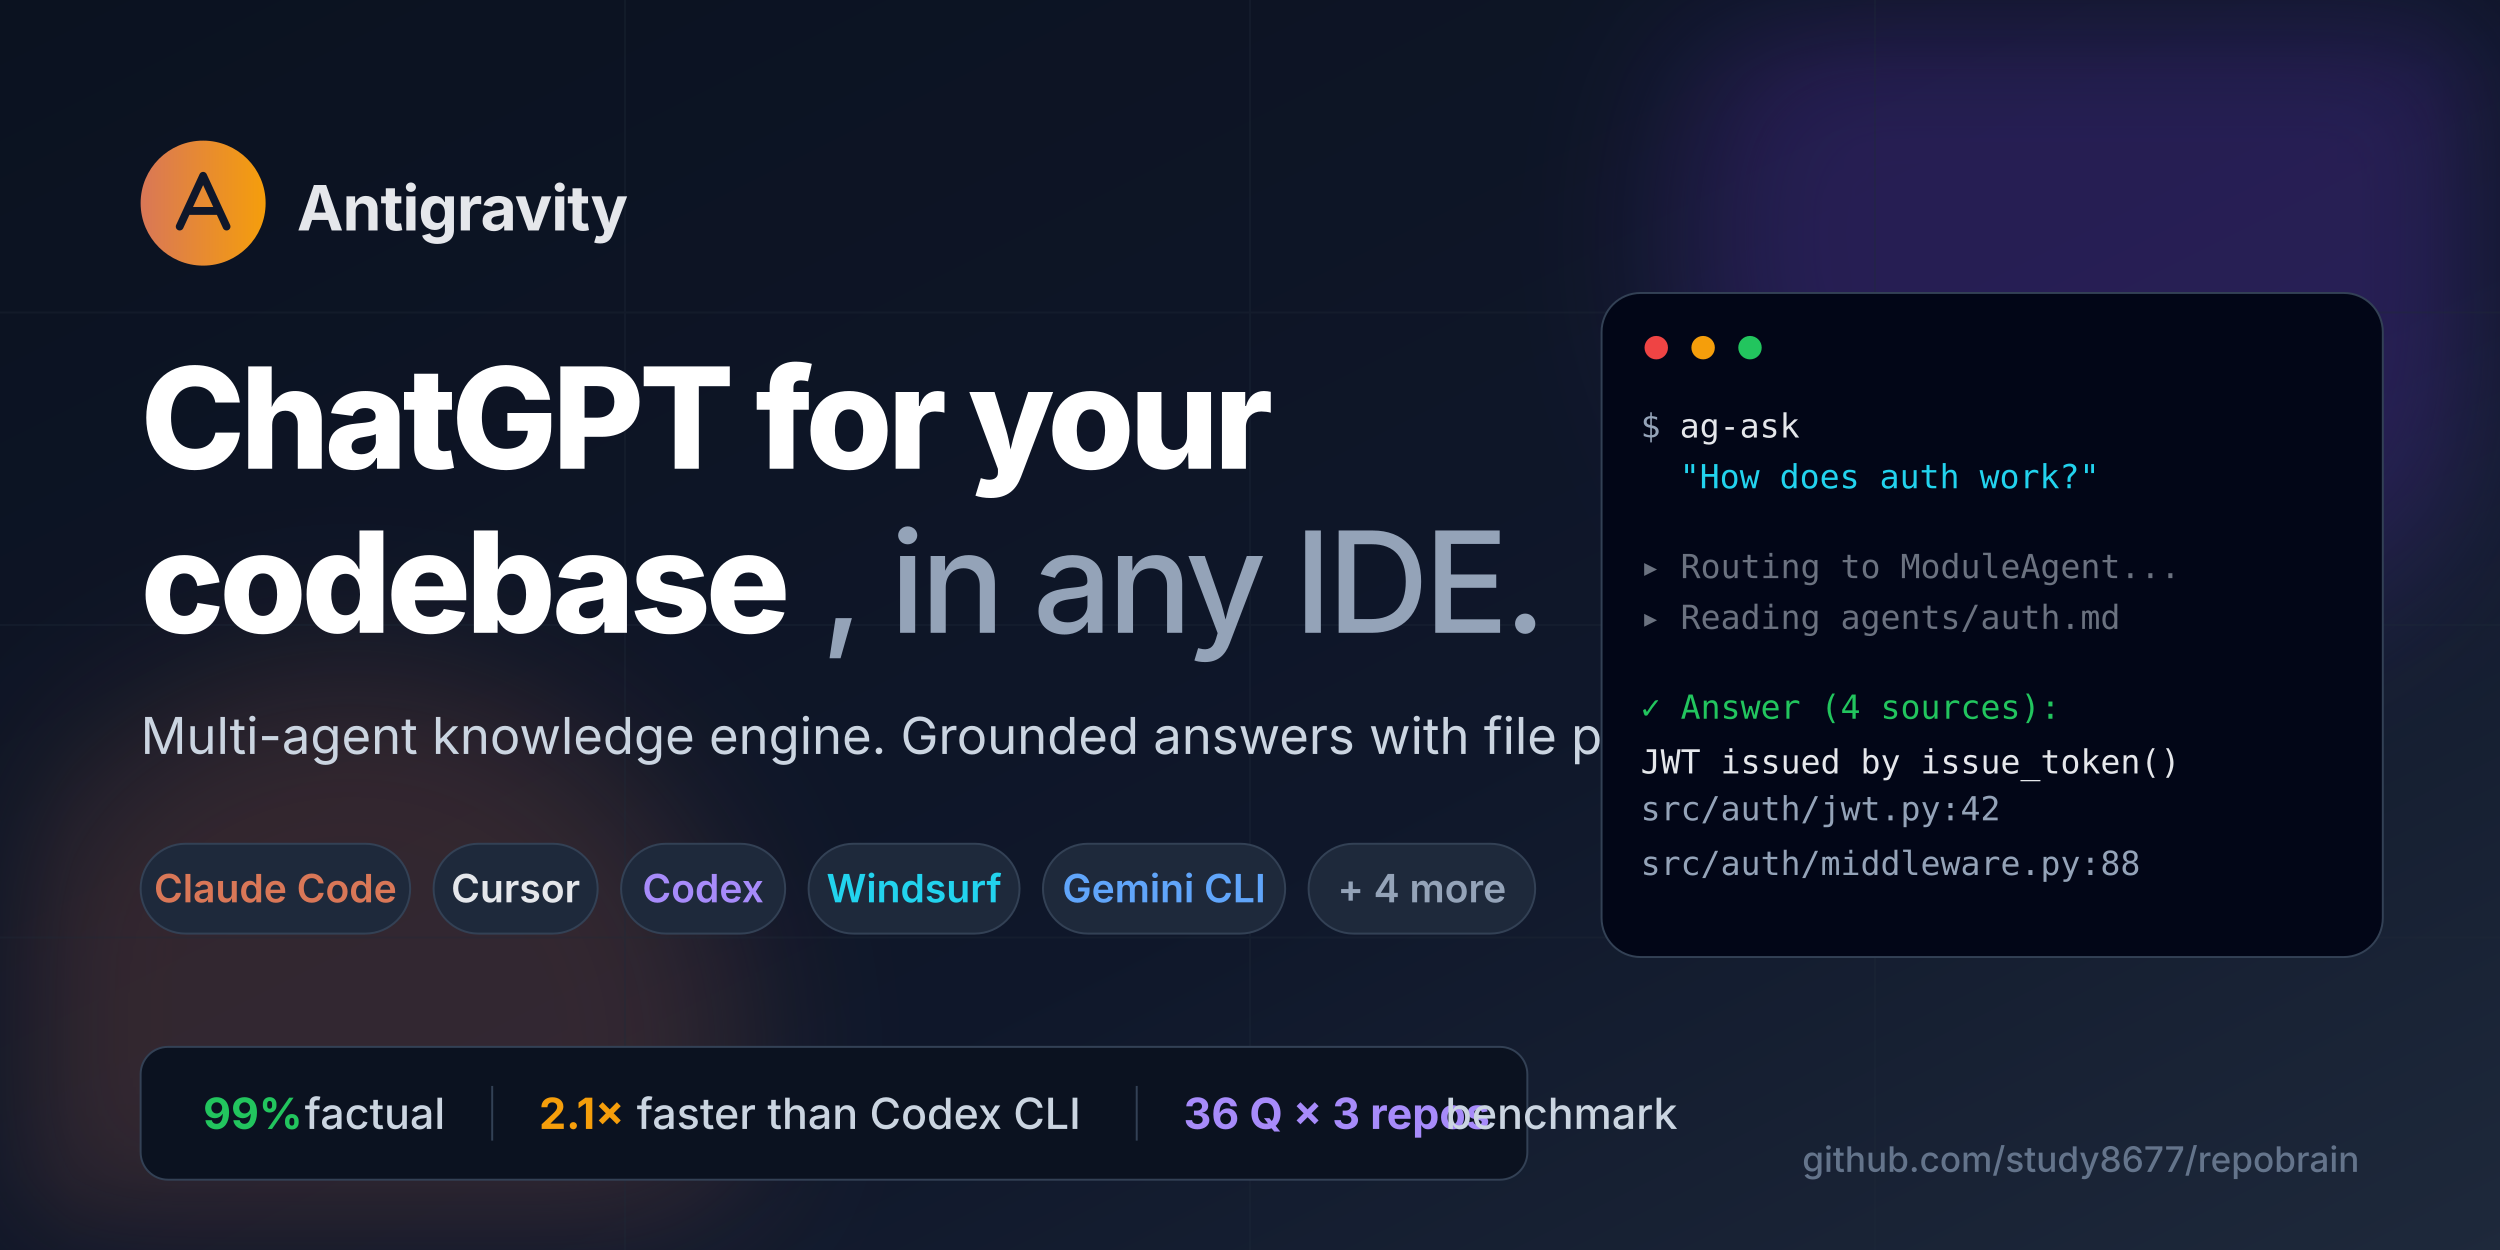
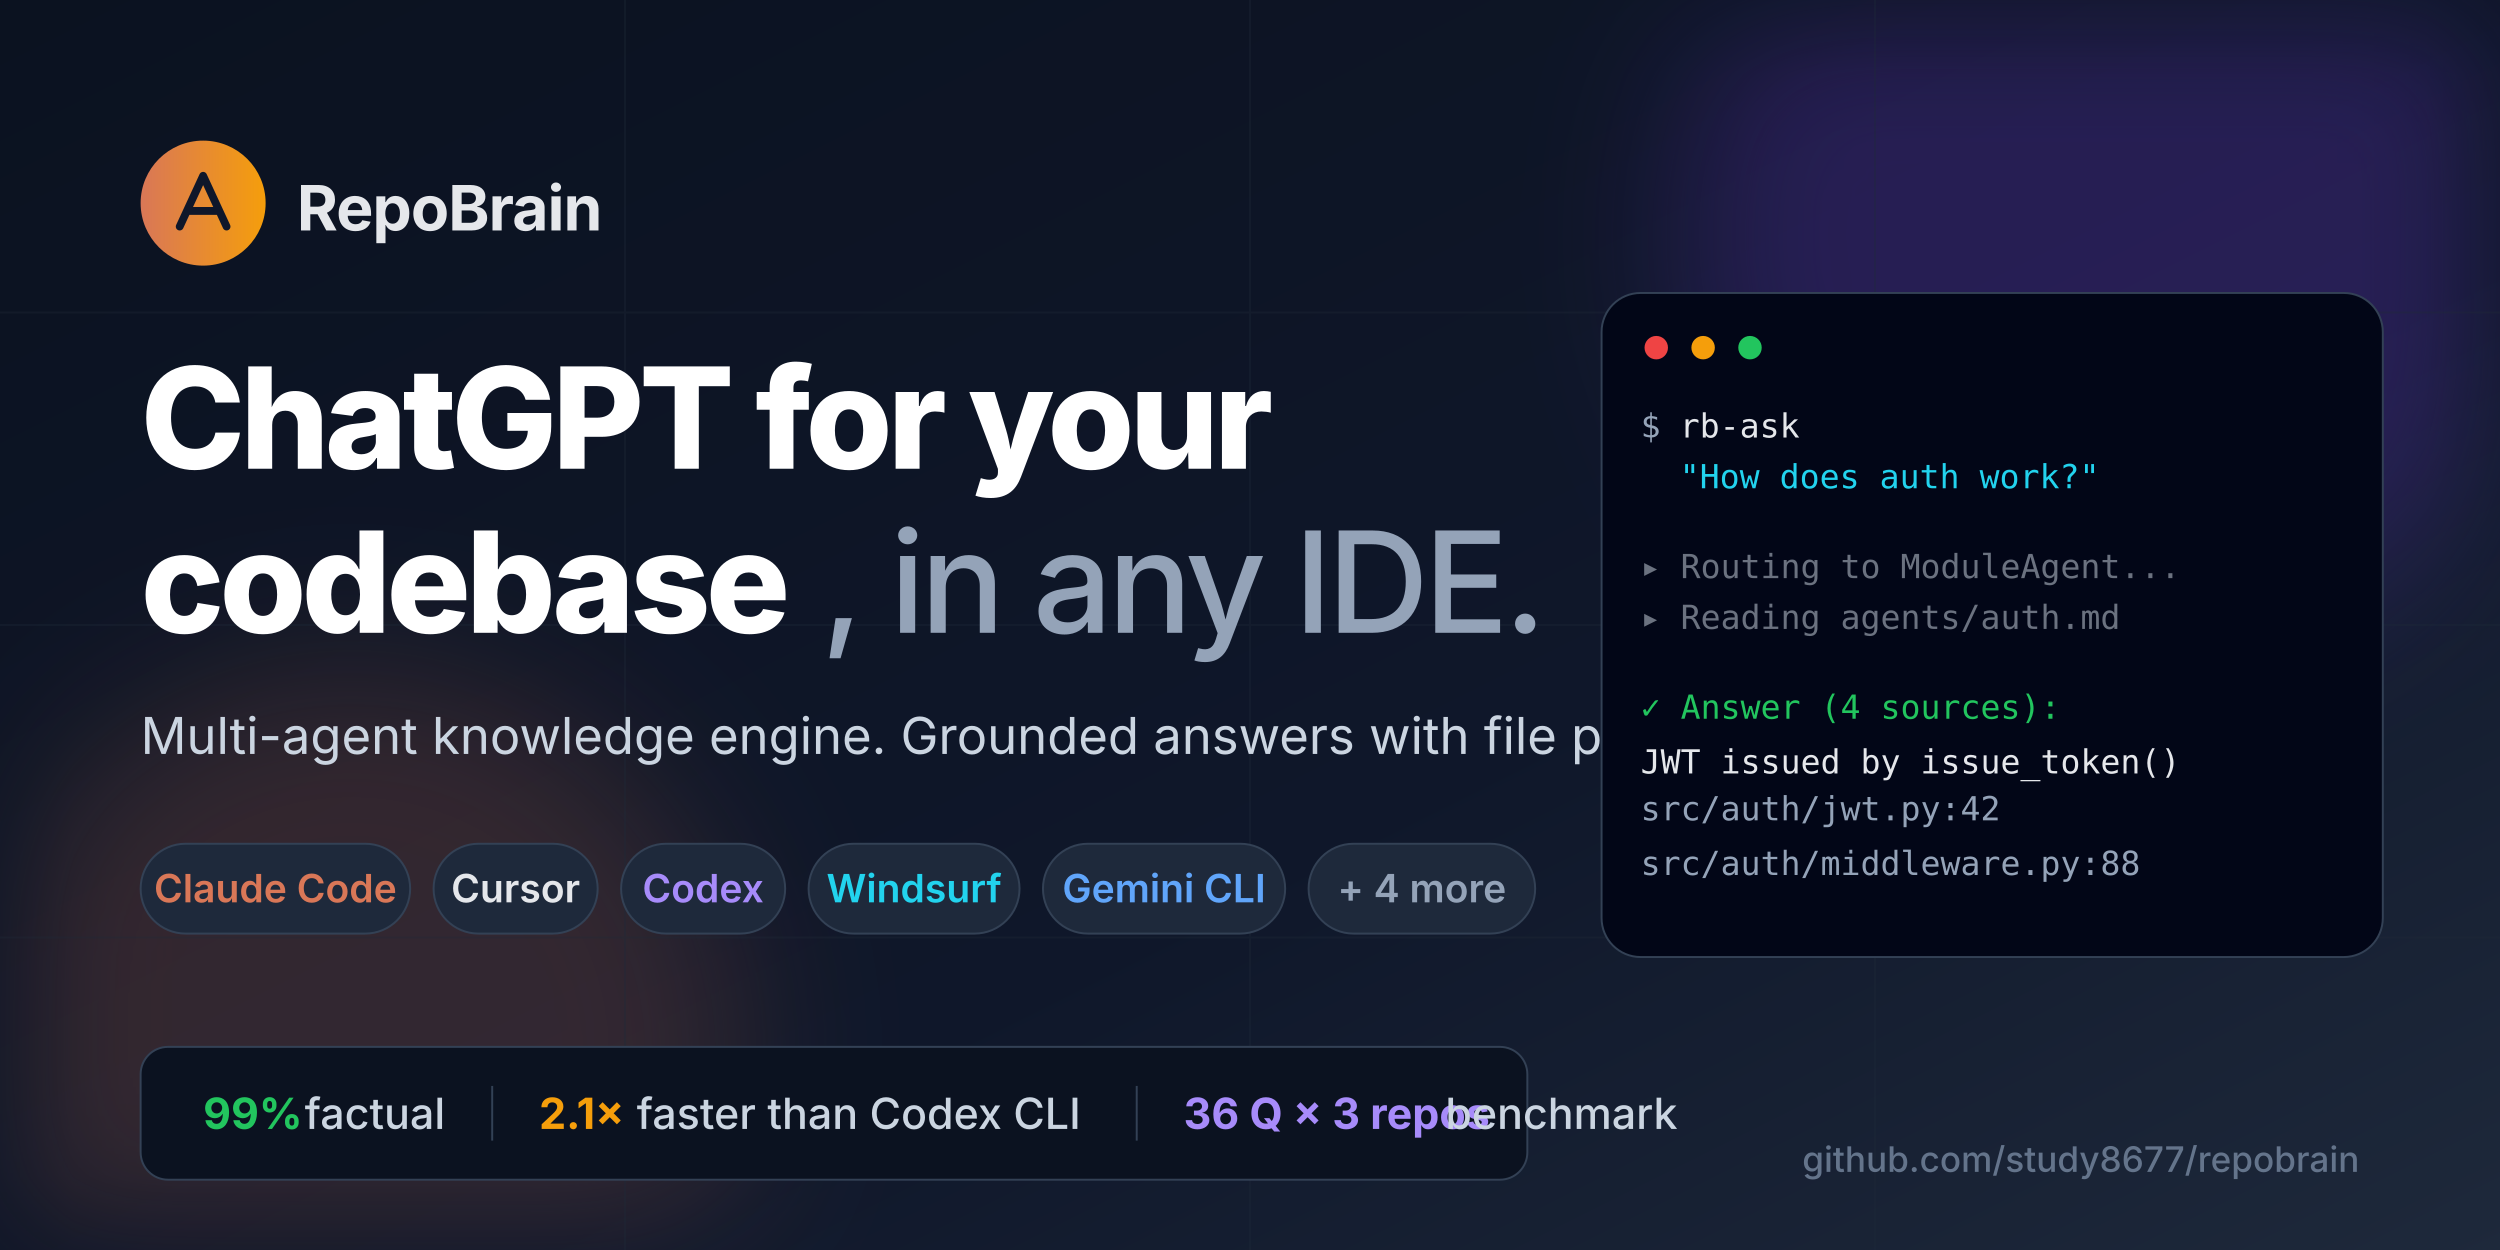
<svg xmlns="http://www.w3.org/2000/svg" viewBox="0 0 1280 640" width="1280" height="640" font-family="-apple-system, BlinkMacSystemFont, 'Segoe UI', Inter, system-ui, sans-serif">
  <defs>
    <linearGradient id="bg" x1="0" y1="0" x2="1" y2="1">
      <stop offset="0%" stop-color="#0B1220" />
      <stop offset="60%" stop-color="#0F172A" />
      <stop offset="100%" stop-color="#1E293B" />
    </linearGradient>
    <linearGradient id="accent" x1="0" y1="0" x2="1" y2="0">
      <stop offset="0%" stop-color="#D97757" />
      <stop offset="100%" stop-color="#F59E0B" />
    </linearGradient>
    <linearGradient id="glow" x1="0" y1="0" x2="0" y2="1">
      <stop offset="0%" stop-color="#7C3AED" stop-opacity="0.35" />
      <stop offset="100%" stop-color="#7C3AED" stop-opacity="0" />
    </linearGradient>
    <filter id="soft" x="-20%" y="-20%" width="140%" height="140%">
      <feGaussianBlur stdDeviation="40" />
    </filter>
  </defs>
  <rect width="1280" height="640" fill="url(#bg)" />
  <circle cx="1080" cy="120" r="220" fill="#7C3AED" opacity="0.22" filter="url(#soft)" />
  <circle cx="180" cy="540" r="200" fill="#D97757" opacity="0.18" filter="url(#soft)" />
  <g stroke="#1F2937" stroke-width="1" opacity="0.35">
    <line x1="0" y1="160" x2="1280" y2="160" />
    <line x1="0" y1="320" x2="1280" y2="320" />
    <line x1="0" y1="480" x2="1280" y2="480" />
    <line x1="320" y1="0" x2="320" y2="640" />
    <line x1="640" y1="0" x2="640" y2="640" />
    <line x1="960" y1="0" x2="960" y2="640" />
  </g>
  <g transform="translate(72,72)">
    <circle cx="32" cy="32" r="32" fill="url(#accent)" />
    <path d="M20 44 L32 18 L44 44 M24 36 H40" stroke="#0F172A" stroke-width="4" stroke-linecap="round" stroke-linejoin="round" fill="none" />
  </g>
-   <text x="152" y="118" fill="#E5E7EB" font-size="32" font-weight="700" letter-spacing="-0.5">Antigravity</text>
+   <text x="152" y="118" fill="#E5E7EB" font-size="32" font-weight="700" letter-spacing="-0.5">RepoBrain</text>
  <text x="72" y="240" fill="#FFFFFF" font-size="72" font-weight="800" letter-spacing="-2.5">ChatGPT for your</text>
  <text x="72" y="324" font-size="72" font-weight="800" letter-spacing="-2.5">
    <tspan fill="#FFFFFF">codebase</tspan>
    <tspan fill="#94A3B8" font-weight="500">, in any IDE.</tspan>
  </text>
  <text x="72" y="386" fill="#CBD5E1" font-size="26" font-weight="400">
    Multi-agent knowledge engine. Grounded answers with file paths and line numbers.
  </text>
  <g font-size="20" font-weight="600">
    <g transform="translate(72,432)">
      <rect width="138" height="46" rx="23" fill="#1E293B" stroke="#334155" />
      <text x="69" y="30" fill="#D97757" text-anchor="middle">Claude Code</text>
    </g>
    <g transform="translate(222,432)">
      <rect width="84" height="46" rx="23" fill="#1E293B" stroke="#334155" />
      <text x="42" y="30" fill="#E5E7EB" text-anchor="middle">Cursor</text>
    </g>
    <g transform="translate(318,432)">
      <rect width="84" height="46" rx="23" fill="#1E293B" stroke="#334155" />
      <text x="42" y="30" fill="#A78BFA" text-anchor="middle">Codex</text>
    </g>
    <g transform="translate(414,432)">
      <rect width="108" height="46" rx="23" fill="#1E293B" stroke="#334155" />
      <text x="54" y="30" fill="#22D3EE" text-anchor="middle">Windsurf</text>
    </g>
    <g transform="translate(534,432)">
      <rect width="124" height="46" rx="23" fill="#1E293B" stroke="#334155" />
      <text x="62" y="30" fill="#60A5FA" text-anchor="middle">Gemini CLI</text>
    </g>
    <g transform="translate(670,432)">
      <rect width="116" height="46" rx="23" fill="#1E293B" stroke="#334155" />
      <text x="58" y="30" fill="#94A3B8" text-anchor="middle">+ 4 more</text>
    </g>
  </g>
  <g transform="translate(820,150)">
    <rect width="400" height="340" rx="20" fill="#020617" stroke="#334155" />
    <g transform="translate(20,20)">
      <circle cx="8" cy="8" r="6" fill="#EF4444" />
      <circle cx="32" cy="8" r="6" fill="#F59E0B" />
      <circle cx="56" cy="8" r="6" fill="#22C55E" />
    </g>
    <g font-family="ui-monospace, SFMono-Regular, 'JetBrains Mono', Consolas, monospace" font-size="17">
      <text x="20" y="74" fill="#94A3B8">$</text>
-       <text x="40" y="74" fill="#E5E7EB">ag-ask </text>
+       <text x="40" y="74" fill="#E5E7EB">rb-ask </text>
      <text x="40" y="100" fill="#22D3EE">"How does auth work?"</text>
      <text x="20" y="146" fill="#6B7280">▸ Routing to ModuleAgent...</text>
      <text x="20" y="172" fill="#6B7280">▸ Reading agents/auth.md</text>
      <text x="20" y="218" fill="#22C55E">✓ Answer (4 sources):</text>
      <text x="20" y="246" fill="#E5E7EB">JWT issued by issue_token()</text>
      <text x="20" y="270" fill="#94A3B8">  src/auth/jwt.py:42</text>
      <text x="20" y="298" fill="#94A3B8">  src/auth/middleware.py:88</text>
    </g>
  </g>
  <g transform="translate(72,536)">
    <rect width="710" height="68" rx="14" fill="#0B1220" stroke="#334155" />
    <g font-size="22" font-weight="700">
      <text x="32" y="42" fill="#22C55E">99%</text>
      <text x="84" y="42" fill="#CBD5E1" font-weight="500">factual</text>
      <line x1="180" y1="20" x2="180" y2="48" stroke="#334155" />
      <text x="204" y="42" fill="#F59E0B">2.1×</text>
      <text x="254" y="42" fill="#CBD5E1" font-weight="500">faster than Codex CLI</text>
      <line x1="510" y1="20" x2="510" y2="48" stroke="#334155" />
      <text x="534" y="42" fill="#A78BFA">36 Q × 3 repos</text>
      <text x="668" y="42" fill="#CBD5E1" font-weight="500">benchmark</text>
    </g>
  </g>
  <text x="1208" y="600" fill="#64748B" font-size="18" text-anchor="end" font-weight="500">
    github.com/study8677/repobrain
  </text>
</svg>
